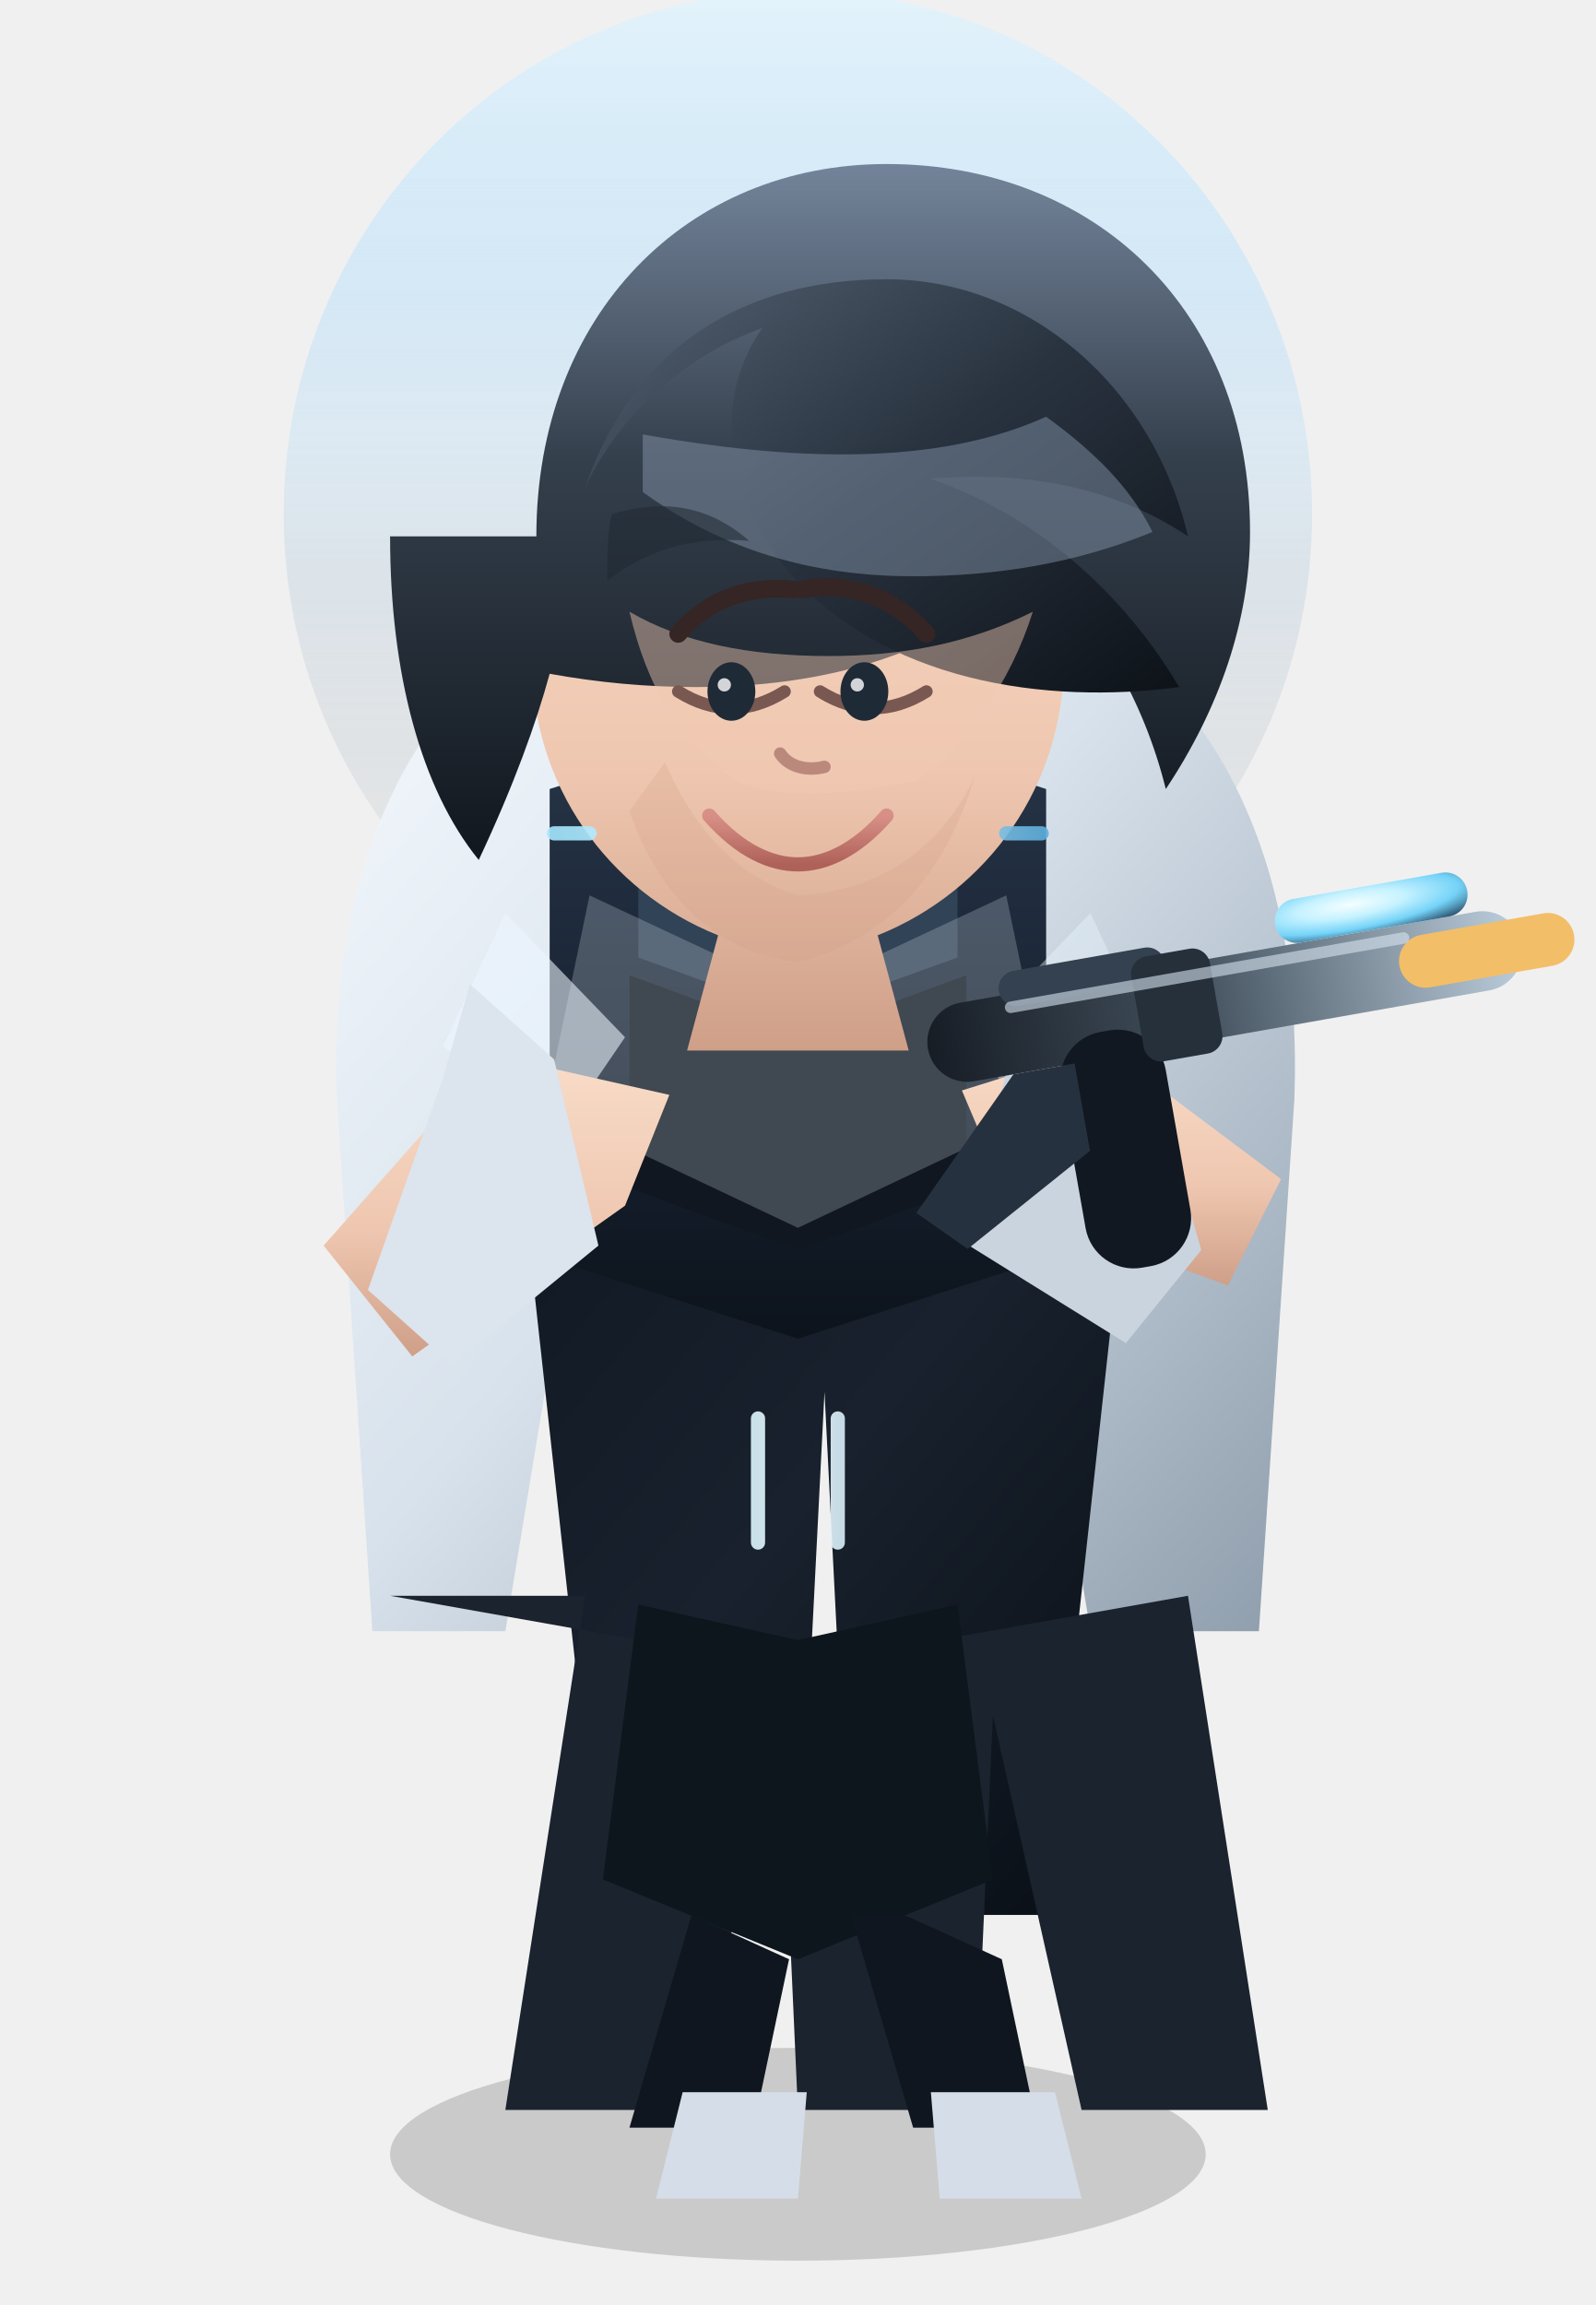
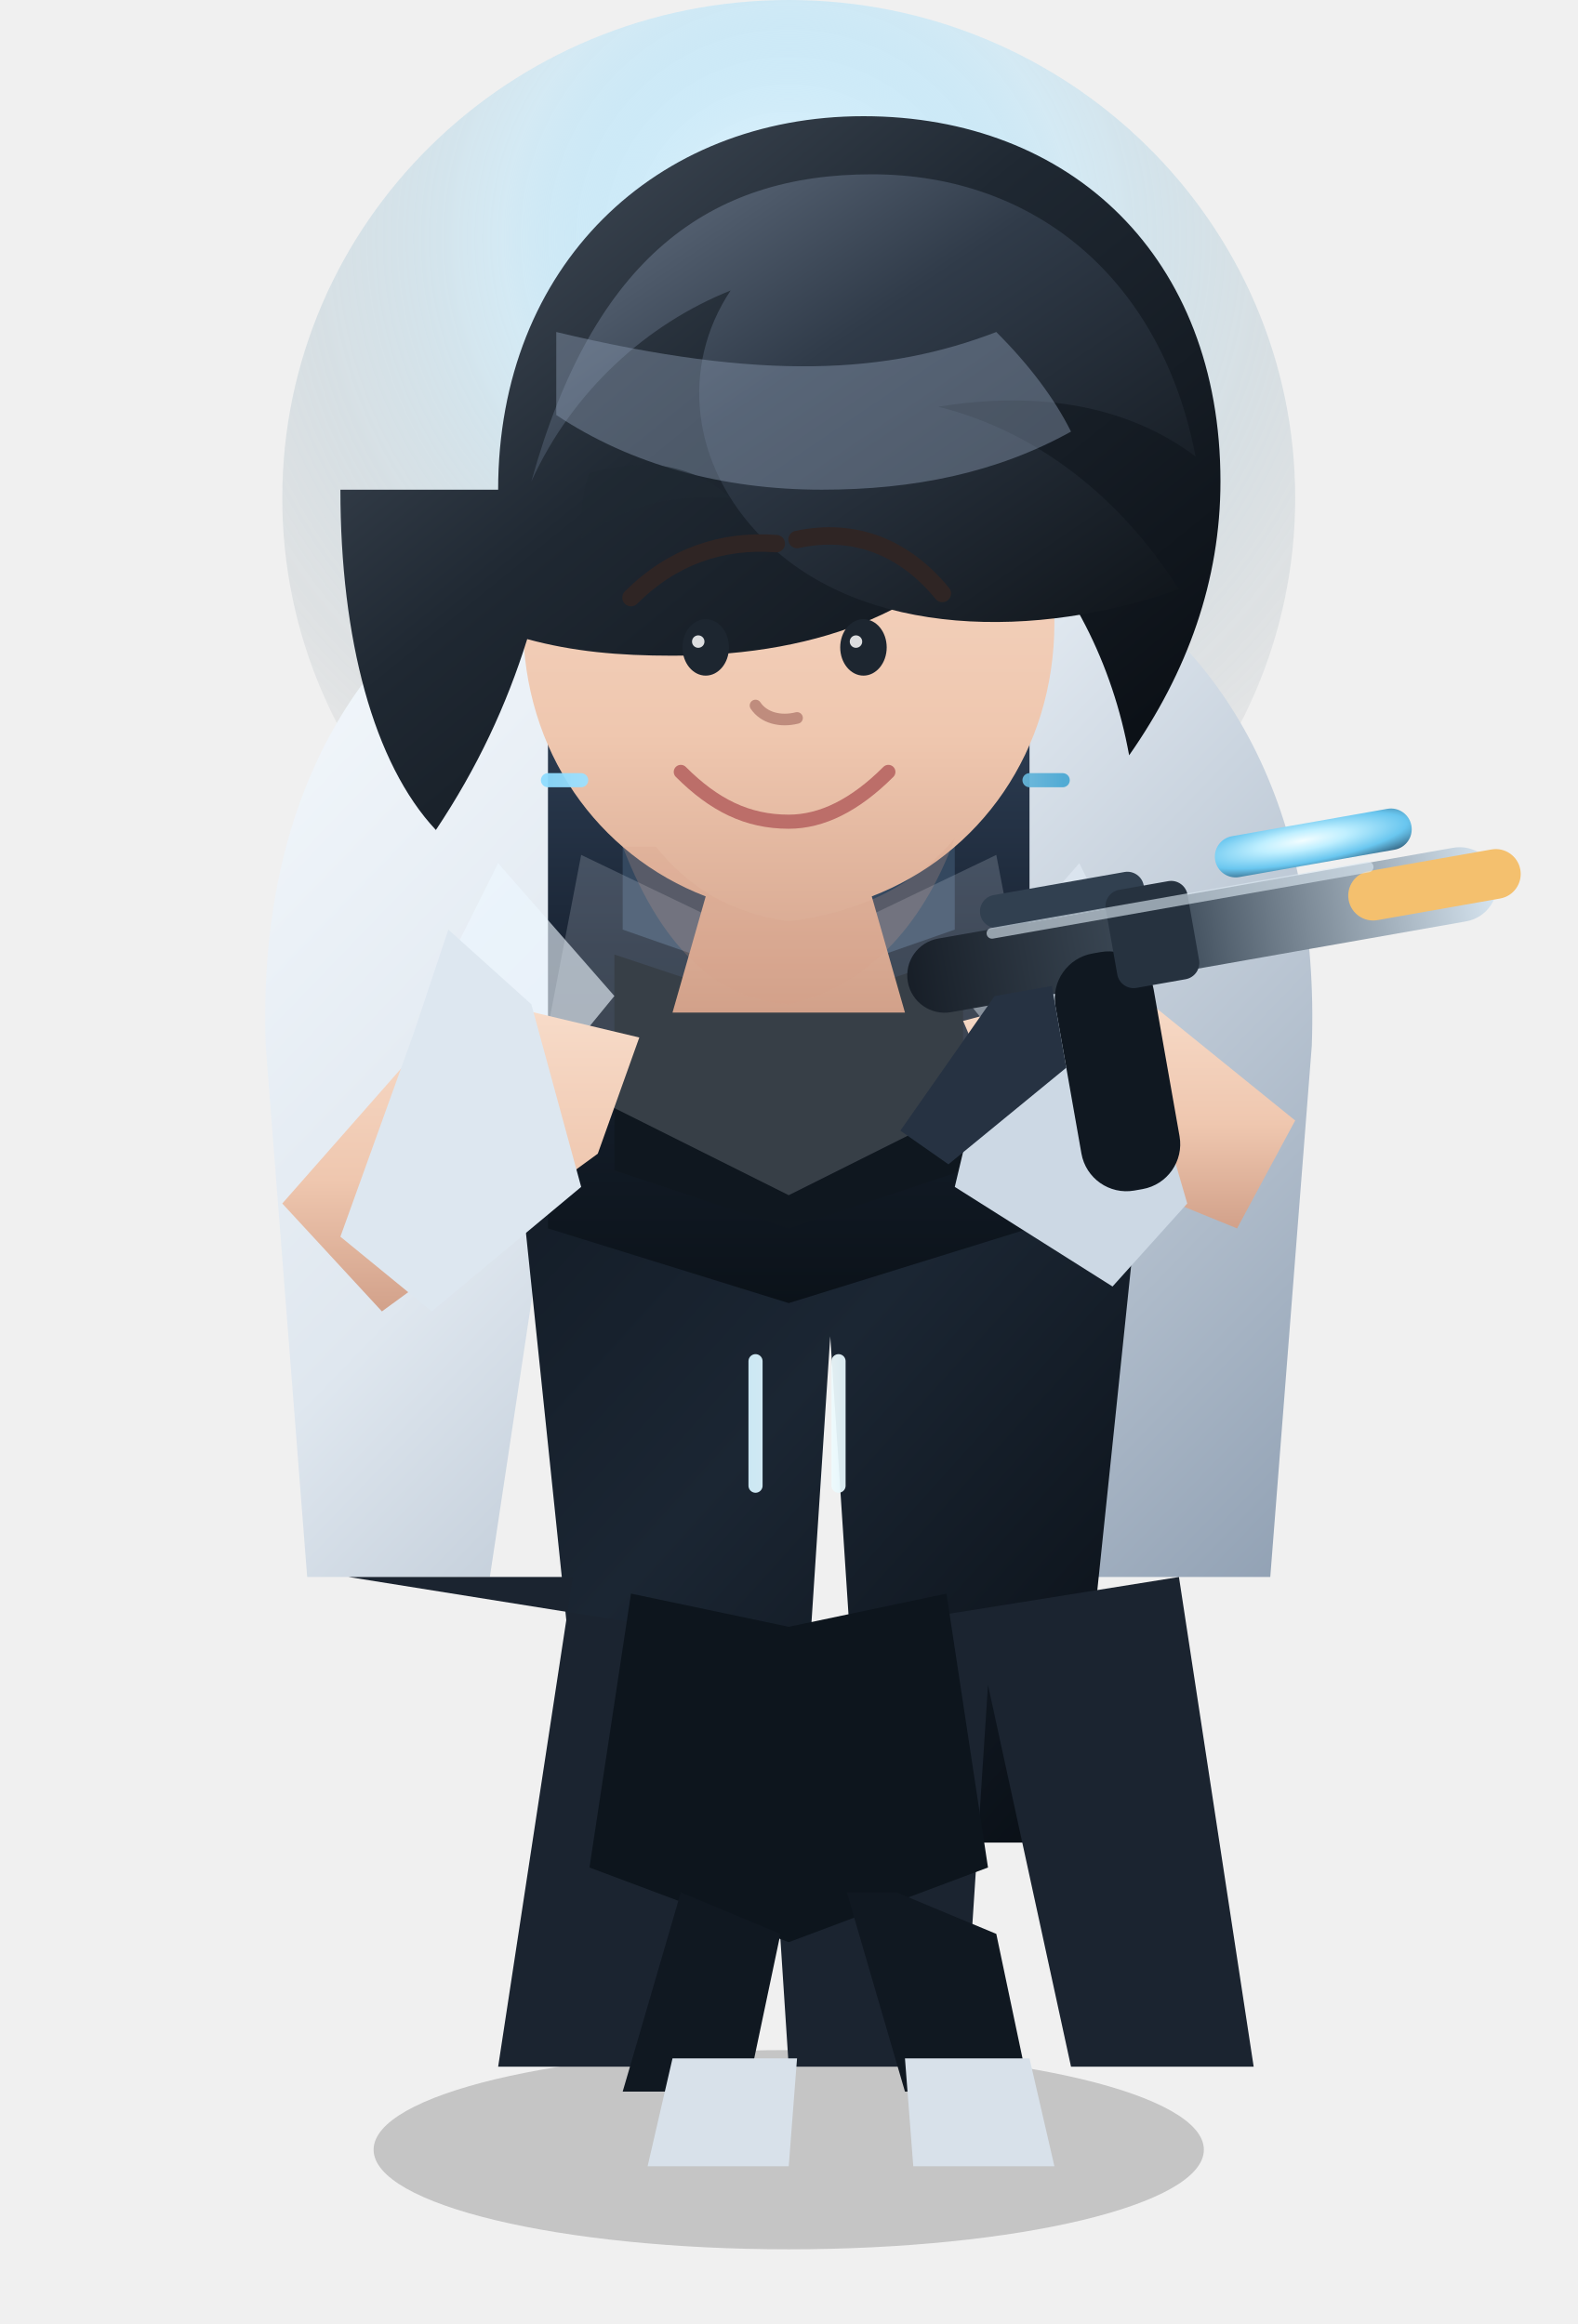
- <svg xmlns="http://www.w3.org/2000/svg" viewBox="0 0 360 520">
+ <svg xmlns="http://www.w3.org/2000/svg" viewBox="0 0 380 560">
  <defs>
-     <linearGradient id="bgAura" x1="0" x2="0" y1="0" y2="1">
-       <stop offset="0" stop-color="#dff4ff" stop-opacity=".72" />
-       <stop offset=".42" stop-color="#8ed0ff" stop-opacity=".2" />
-       <stop offset="1" stop-color="#081019" stop-opacity="0" />
+     <radialGradient id="halo" cx=".5" cy=".24" r=".78">
+       <stop offset="0" stop-color="#f3fbff" stop-opacity=".94" />
+       <stop offset=".36" stop-color="#83d7ff" stop-opacity=".26" />
+       <stop offset="1" stop-color="#081018" stop-opacity="0" />
+     </radialGradient>
+     <linearGradient id="coatLight" x1="0" x2="1" y1="0" y2="1">
+       <stop offset="0" stop-color="#f7fbff" />
+       <stop offset=".44" stop-color="#dfe7ef" />
+       <stop offset="1" stop-color="#90a0b3" />
    </linearGradient>
-     <linearGradient id="coatShell" x1="0" x2="1" y1="0" y2="1">
-       <stop offset="0" stop-color="#f7fbff" />
-       <stop offset=".48" stop-color="#d8e2ec" />
-       <stop offset="1" stop-color="#8e9dac" />
+     <linearGradient id="coatDark" x1="0" x2="1" y1="0" y2="1">
+       <stop offset="0" stop-color="#101822" />
+       <stop offset=".48" stop-color="#1b2633" />
+       <stop offset="1" stop-color="#070c12" />
    </linearGradient>
-     <linearGradient id="coatShadow" x1="0" x2="1" y1="0" y2="1">
-       <stop offset="0" stop-color="#0f1721" />
-       <stop offset=".5" stop-color="#18212d" />
-       <stop offset="1" stop-color="#090e15" />
+     <linearGradient id="armor" x1="0" x2="0" y1="0" y2="1">
+       <stop offset="0" stop-color="#32445b" />
+       <stop offset=".45" stop-color="#1a2535" />
+       <stop offset="1" stop-color="#0b1219" />
    </linearGradient>
-     <linearGradient id="armorPlate" x1="0" x2="0" y1="0" y2="1">
-       <stop offset="0" stop-color="#283649" />
-       <stop offset=".6" stop-color="#172231" />
-       <stop offset="1" stop-color="#0c131b" />
+     <linearGradient id="accent" x1="0" x2="1">
+       <stop offset="0" stop-color="#8ddcff" />
+       <stop offset=".54" stop-color="#f2fdff" />
+       <stop offset="1" stop-color="#4aa8d3" />
    </linearGradient>
-     <linearGradient id="trimGlow" x1="0" x2="1">
-       <stop offset="0" stop-color="#a4e7ff" />
-       <stop offset=".52" stop-color="#effbff" />
-       <stop offset="1" stop-color="#5fb0dd" />
+     <linearGradient id="hairBack" x1="0" x2="1" y1="0" y2="1">
+       <stop offset="0" stop-color="#4d5764" />
+       <stop offset=".42" stop-color="#1f2832" />
+       <stop offset="1" stop-color="#070b10" />
    </linearGradient>
    <linearGradient id="hairFront" x1="0" x2="1" y1="0" y2="1">
-       <stop offset="0" stop-color="#546272" />
-       <stop offset=".48" stop-color="#293340" />
-       <stop offset="1" stop-color="#0d1218" />
-     </linearGradient>
-     <linearGradient id="hairBack" x1="0" x2="0" y1="0" y2="1">
-       <stop offset="0" stop-color="#73849a" />
-       <stop offset=".42" stop-color="#35404d" />
-       <stop offset="1" stop-color="#11171e" />
+       <stop offset="0" stop-color="#697688" />
+       <stop offset=".42" stop-color="#303b49" />
+       <stop offset="1" stop-color="#0e1318" />
    </linearGradient>
    <linearGradient id="skin" x1="0" x2="0" y1="0" y2="1">
-       <stop offset="0" stop-color="#f8dcc8" />
-       <stop offset=".58" stop-color="#efc7b0" />
-       <stop offset="1" stop-color="#cf9f88" />
-     </linearGradient>
-     <linearGradient id="lipShade" x1="0" x2="0" y1="0" y2="1">
-       <stop offset="0" stop-color="#d89086" />
-       <stop offset="1" stop-color="#ae6159" />
+       <stop offset="0" stop-color="#f8ddcb" />
+       <stop offset=".58" stop-color="#efc7af" />
+       <stop offset="1" stop-color="#d2a18a" />
    </linearGradient>
    <linearGradient id="scarf" x1="0" x2="1" y1="0" y2="1">
-       <stop offset="0" stop-color="#f18663" />
-       <stop offset=".52" stop-color="#d45444" />
-       <stop offset="1" stop-color="#8f2f2e" />
+       <stop offset="0" stop-color="#f19069" />
+       <stop offset=".54" stop-color="#d75644" />
+       <stop offset="1" stop-color="#8c2a29" />
    </linearGradient>
-     <linearGradient id="gunMetal" x1="0" x2="1">
-       <stop offset="0" stop-color="#171d25" />
-       <stop offset=".45" stop-color="#42505d" />
-       <stop offset="1" stop-color="#bccddb" />
+     <linearGradient id="metal" x1="0" x2="1">
+       <stop offset="0" stop-color="#171e27" />
+       <stop offset=".48" stop-color="#455361" />
+       <stop offset="1" stop-color="#d9e7f2" />
    </linearGradient>
-     <radialGradient id="visorGlow" cx=".4" cy=".35" r=".8">
-       <stop offset="0" stop-color="#f4feff" />
-       <stop offset=".35" stop-color="#c5f2ff" />
-       <stop offset=".7" stop-color="#74d3f8" />
-       <stop offset="1" stop-color="#315b78" />
+     <radialGradient id="scopeGlow" cx=".45" cy=".4" r=".8">
+       <stop offset="0" stop-color="#f2fdff" />
+       <stop offset=".28" stop-color="#bfefff" />
+       <stop offset=".66" stop-color="#69c6ef" />
+       <stop offset="1" stop-color="#2e5873" />
    </radialGradient>
  </defs>
-   <ellipse cx="180" cy="486" rx="92" ry="24" fill="#000" fill-opacity=".16" />
-   <ellipse cx="180" cy="116" rx="116" ry="118" fill="url(#bgAura)" />
+   <ellipse cx="190" cy="518" rx="100" ry="24" fill="#000" fill-opacity=".18" />
+   <ellipse cx="190" cy="120" rx="122" ry="120" fill="url(#halo)" />
  <g transform="translate(0 2)">
-     <path d="M180 114l58 20c36 18 56 58 54 112l-8 120h-38l-18-109-48 27-48-27-18 109H84l-8-120c-2-54 18-94 54-112l50-18z" fill="url(#coatShell)" />
-     <path d="M116 248l20 182h44l6-118 6 118h44l20-182-32 18-44-21-44 21-32-18z" fill="url(#coatShadow)" />
-     <path d="M124 176l56-18 56 18v106l-56 18-56-18V176z" fill="url(#armorPlate)" />
-     <path d="M144 184h72v30l-36 13-36-13v-30z" fill="#314356" />
-     <path d="M142 218l38 14 38-14v48l-38 14-38-14v-48z" fill="#101720" />
-     <path d="M133 200l47 22 47-22 10 48-57 27-57-27 10-48z" fill="#eff8ff" fill-opacity=".22" />
-     <path d="M168 162h24l18 28-30 19-30-19 18-28z" fill="url(#scarf)" />
-     <path d="M114 204l-14 30 26 20 15-22-27-28z" fill="#ecf7ff" fill-opacity=".58" />
-     <path d="M246 204l14 30-26 20-15-22 27-28z" fill="#ecf7ff" fill-opacity=".4" />
-     <path d="M154 292h52" fill="none" stroke="url(#trimGlow)" stroke-width="4.2" stroke-linecap="round" />
-     <path d="M180 84c-34 0-60 27-60 63 0 28 17 52 42 62l-7 26h50l-7-26c25-10 42-34 42-62 0-36-26-63-60-63z" fill="url(#skin)" />
-     <path d="M121 119c0-50 34-84 79-84 47 0 82 33 82 83 0 20-7 40-19 58-5-20-15-37-29-51-17 18-43 28-77 28-11 0-22-1-33-3-3 11-8 25-16 42-13-16-20-42-20-73z" fill="url(#hairBack)" />
-     <path d="M132 108c8-17 23-30 40-36-10 14-10 35 5 54 22 26 59 31 89 27-13-22-33-39-56-47 24-2 43 3 58 13-8-34-36-58-68-58-32 0-57 15-68 47z" fill="url(#hairFront)" />
-     <path d="M145 109c18 13 38 19 61 19 19 0 37-3 54-10-5-10-13-18-24-26-22 10-52 11-91 4z" fill="#8b9cb2" fill-opacity=".45" />
-     <path d="M142 136c12 7 27 10 45 10 17 0 32-3 46-10-5 16-15 30-26 38-18 4-33 4-41 0-13-9-20-21-24-38z" fill="#f2cab4" fill-opacity=".45" />
-     <path d="M153 141c7-8 16-11 26-10" fill="none" stroke="#352524" stroke-width="4" stroke-linecap="round" />
-     <path d="M181 131c11-2 21 2 28 10" fill="none" stroke="#352524" stroke-width="4" stroke-linecap="round" />
-     <path d="M153 154c8 5 16 5 24 0" fill="none" stroke="#785850" stroke-width="2.8" stroke-linecap="round" />
-     <path d="M185 154c8 5 16 5 24 0" fill="none" stroke="#785850" stroke-width="2.8" stroke-linecap="round" />
-     <ellipse cx="165" cy="154" rx="5.4" ry="6.6" fill="#1f2a37" />
-     <ellipse cx="195" cy="154" rx="5.4" ry="6.6" fill="#1f2a37" />
-     <circle cx="163.4" cy="152.5" r="1.5" fill="#fff" fill-opacity=".8" />
-     <circle cx="193.4" cy="152.5" r="1.5" fill="#fff" fill-opacity=".8" />
-     <path d="M176 168c2 3 6 4 10 3" fill="none" stroke="#bb897c" stroke-width="2.8" stroke-linecap="round" />
-     <path d="M160 182c7 8 14 11 20 11 6 0 13-3 20-11" fill="none" stroke="url(#lipShade)" stroke-width="3.2" stroke-linecap="round" />
-     <path d="M150 170c7 16 17 26 30 30 18-1 32-10 40-27-7 23-20 37-40 42-18-2-31-14-38-34z" fill="#d39e88" fill-opacity=".24" />
-     <path d="M138 114c13-4 23-1 31 6-13-1-23 2-32 9 0-6 0-11 1-15z" fill="#202831" fill-opacity=".55" />
-     <path d="M111 236l-38 43 20 25 48-34 10-25-40-9z" fill="url(#skin)" />
-     <path d="M249 234l40 30-12 24-49-18-11-26 32-10z" fill="url(#skin)" />
-     <path d="M106 220l19 17 10 42-33 27-19-17 17-48 6-21z" fill="#dce4ee" />
-     <path d="M246 220l-19 20-10 38 37 23 17-21-13-45-12-15z" fill="#cad4df" />
-     <g transform="translate(205 210) rotate(-10)">
-       <rect x="0" y="16" width="136" height="18" rx="9" fill="url(#gunMetal)" />
-       <rect x="82" y="6" width="44" height="10" rx="5" fill="url(#visorGlow)" />
-       <rect x="108" y="19" width="40" height="12" rx="6" fill="#f3be68" />
-       <rect x="28" y="28" width="24" height="54" rx="11" fill="#111821" />
-       <rect x="18" y="11" width="38" height="8" rx="4" fill="#334150" />
-       <rect x="48" y="13" width="18" height="24" rx="4" fill="#25303b" />
-       <path d="M18 34l-27 27 10 10 31-17V34H18z" fill="#263140" />
-       <path d="M20 19h90" fill="none" stroke="#d6e3ef" stroke-width="2.6" stroke-linecap="round" stroke-opacity=".6" />
+     <path d="M190 114l66 18c40 20 62 62 60 118l-10 128h-44l-16-106-56 34-56-34-16 106H74l-10-128c-2-56 20-98 60-118l66-18z" fill="url(#coatLight)" />
+     <path d="M122 250l20 192h50l8-122 8 122h50l20-192-36 20-52-24-52 24-36-20z" fill="url(#coatDark)" />
+     <path d="M132 176l58-20 58 20v118l-58 18-58-18V176z" fill="url(#armor)" />
+     <path d="M150 188h80v34l-40 14-40-14v-34z" fill="#34485f" />
+     <path d="M148 228l42 14 42-14v52l-42 14-42-14v-52z" fill="#0f171f" />
+     <path d="M140 204l50 24 50-24 10 52-60 30-60-30 10-52z" fill="#eff8ff" fill-opacity=".18" />
+     <path d="M174 160h32l22 30-38 20-38-20 22-30z" fill="url(#scarf)" />
+     <path d="M120 206l-16 32 26 22 18-22-28-32z" fill="#edf6ff" fill-opacity=".62" />
+     <path d="M260 206l16 32-26 22-18-22 28-32z" fill="#edf6ff" fill-opacity=".42" />
+     <path d="M160 304h60" fill="none" stroke="url(#accent)" stroke-width="4.4" stroke-linecap="round" />
+     <path d="M190 82c-36 0-64 29-64 66 0 31 18 56 44 66l-8 28h56l-8-28c26-10 44-35 44-66 0-37-28-66-64-66z" fill="url(#skin)" />
+     <path d="M120 116c0-54 38-90 88-90 50 0 86 34 86 88 0 24-8 46-22 66-4-22-14-42-30-58-16 22-43 34-80 34-13 0-24-1-35-4-5 16-12 31-22 46-15-16-23-46-23-82z" fill="url(#hairBack)" />
+     <path d="M128 114c10-22 28-38 48-46-12 18-10 42 8 60 24 24 66 24 100 12-14-22-34-38-58-44 25-4 46 0 62 12-8-42-38-68-78-68-39 0-67 20-82 74z" fill="url(#hairFront)" />
+     <path d="M134 98c18 12 40 18 64 18 22 0 42-4 60-14-4-8-10-16-18-24-26 10-56 12-106 0z" fill="#8fa1b7" fill-opacity=".42" />
+     <path d="M152 142c10-10 22-14 35-13" fill="none" stroke="#2f2524" stroke-width="4.2" stroke-linecap="round" />
+     <path d="M192 128c14-3 26 2 35 13" fill="none" stroke="#2f2524" stroke-width="4.2" stroke-linecap="round" />
+     <ellipse cx="170" cy="154" rx="5.6" ry="6.8" fill="#1d2630" />
+     <ellipse cx="208" cy="154" rx="5.6" ry="6.8" fill="#1d2630" />
+     <circle cx="168.2" cy="152.6" r="1.5" fill="#fff" fill-opacity=".84" />
+     <circle cx="206.2" cy="152.6" r="1.5" fill="#fff" fill-opacity=".84" />
+     <path d="M182 168c2 3 6 4 10 3" fill="none" stroke="#bf8c7d" stroke-width="2.8" stroke-linecap="round" />
+     <path d="M164 184c8 8 16 12 26 12 8 0 16-4 24-12" fill="none" stroke="#bc6e69" stroke-width="3.4" stroke-linecap="round" />
+     <path d="M158 202c8 10 18 16 32 18 16-2 30-8 40-20-8 22-22 36-40 40-16-1-30-12-40-38z" fill="#d79f88" fill-opacity=".22" />
+     <path d="M142 112c14-4 25-2 34 6-15-1-26 2-36 10 0-6 0-11 2-16z" fill="#202932" fill-opacity=".52" />
+     <path d="M112 238l-44 50 24 26 52-38 10-28-42-10z" fill="url(#skin)" />
+     <path d="M270 234l42 34-14 26-54-22-12-28 38-10z" fill="url(#skin)" />
+     <path d="M108 222l20 18 12 44-36 30-22-18 18-50 8-24z" fill="#dde7f0" />
+     <path d="M262 220l-22 22-10 42 38 24 18-20-14-48-10-20z" fill="#ccd8e4" />
+     <g transform="translate(214 208) rotate(-10)">
+       <rect x="0" y="18" width="144" height="18" rx="9" fill="url(#metal)" />
+       <rect x="78" y="6" width="48" height="10" rx="5" fill="url(#scopeGlow)" />
+       <rect x="108" y="20" width="42" height="12" rx="6" fill="#f4c06e" />
+       <rect x="34" y="28" width="24" height="58" rx="11" fill="#101821" />
+       <rect x="20" y="10" width="40" height="8" rx="4" fill="#314050" />
+       <rect x="50" y="14" width="20" height="24" rx="4" fill="#26323f" />
+       <path d="M20 34l-28 28 10 10 32-18V34H20z" fill="#263242" />
+       <path d="M22 19h92" fill="none" stroke="#dce8f2" stroke-width="2.6" stroke-linecap="round" stroke-opacity=".62" />
    </g>
-     <path d="M132 358l-18 116h42l20-89 4 89h40l4-89 20 89h42l-18-116-90 16-90-16z" fill="#1a232e" />
-     <path d="M144 360l36 8 36-8 8 62-44 18-44-18 8-62z" fill="#0d151d" />
-     <path d="M156 430l-14 48h28l8-38-22-10zm48 0l22 10 8 38h-28l-14-48z" fill="#0f161f" />
-     <path d="M154 470h28l-2 24h-32l6-24zm56 0h28l6 24h-32l-2-24z" fill="#d5dee8" />
-     <path d="M125 186h8m94 0h8m-64 132v28m18-28v28" fill="none" stroke="url(#trimGlow)" stroke-width="3.2" stroke-linecap="round" stroke-opacity=".9" />
+     <path d="M138 378l-18 118h44l20-92 6 92h42l6-92 20 92h44l-18-118-100 16-100-16z" fill="#1b2430" />
+     <path d="M152 382l38 8 38-8 10 66-48 18-48-18 10-66z" fill="#0d151d" />
+     <path d="M164 454l-14 48h30l8-38-24-10zm52 0l24 10 8 38h-30l-14-48z" fill="#101821" />
+     <path d="M162 494h30l-2 26h-34l6-26zm56 0h30l6 26h-34l-2-26z" fill="#d8e1ea" />
+     <path d="M132 186h8m108 0h8m-74 140v30m20-30v30" fill="none" stroke="url(#accent)" stroke-width="3.4" stroke-linecap="round" stroke-opacity=".94" />
  </g>
</svg>
